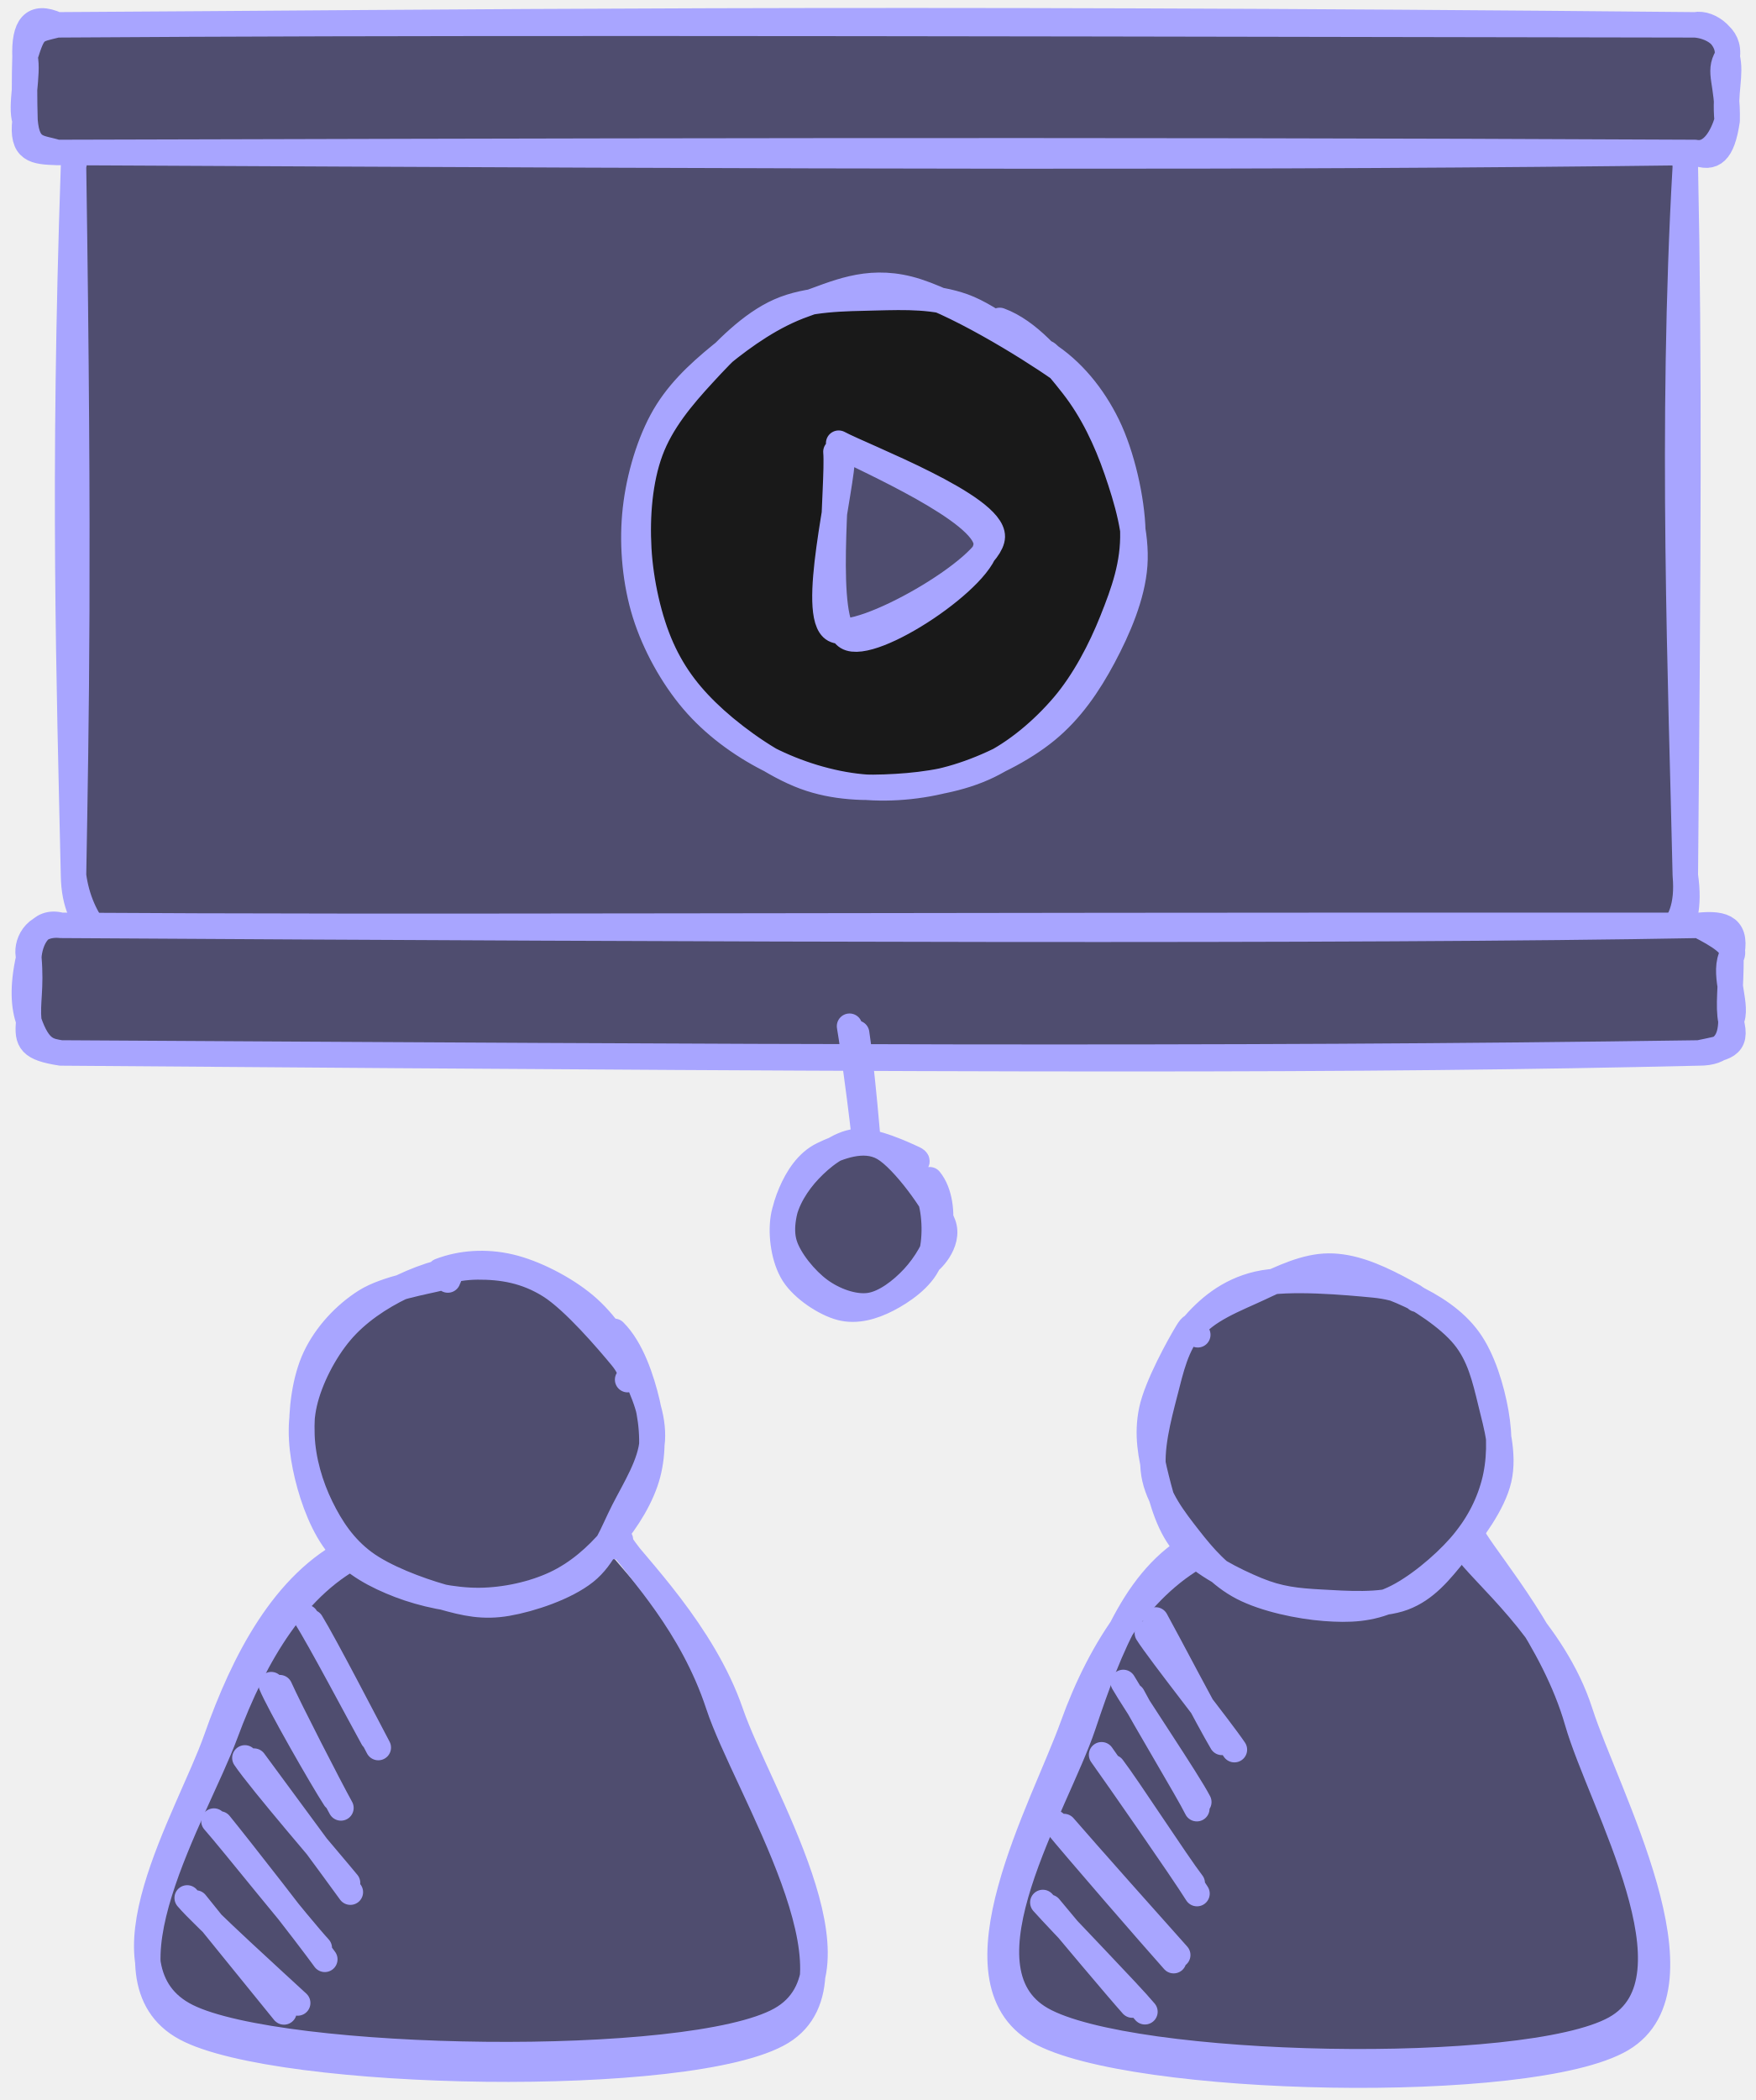
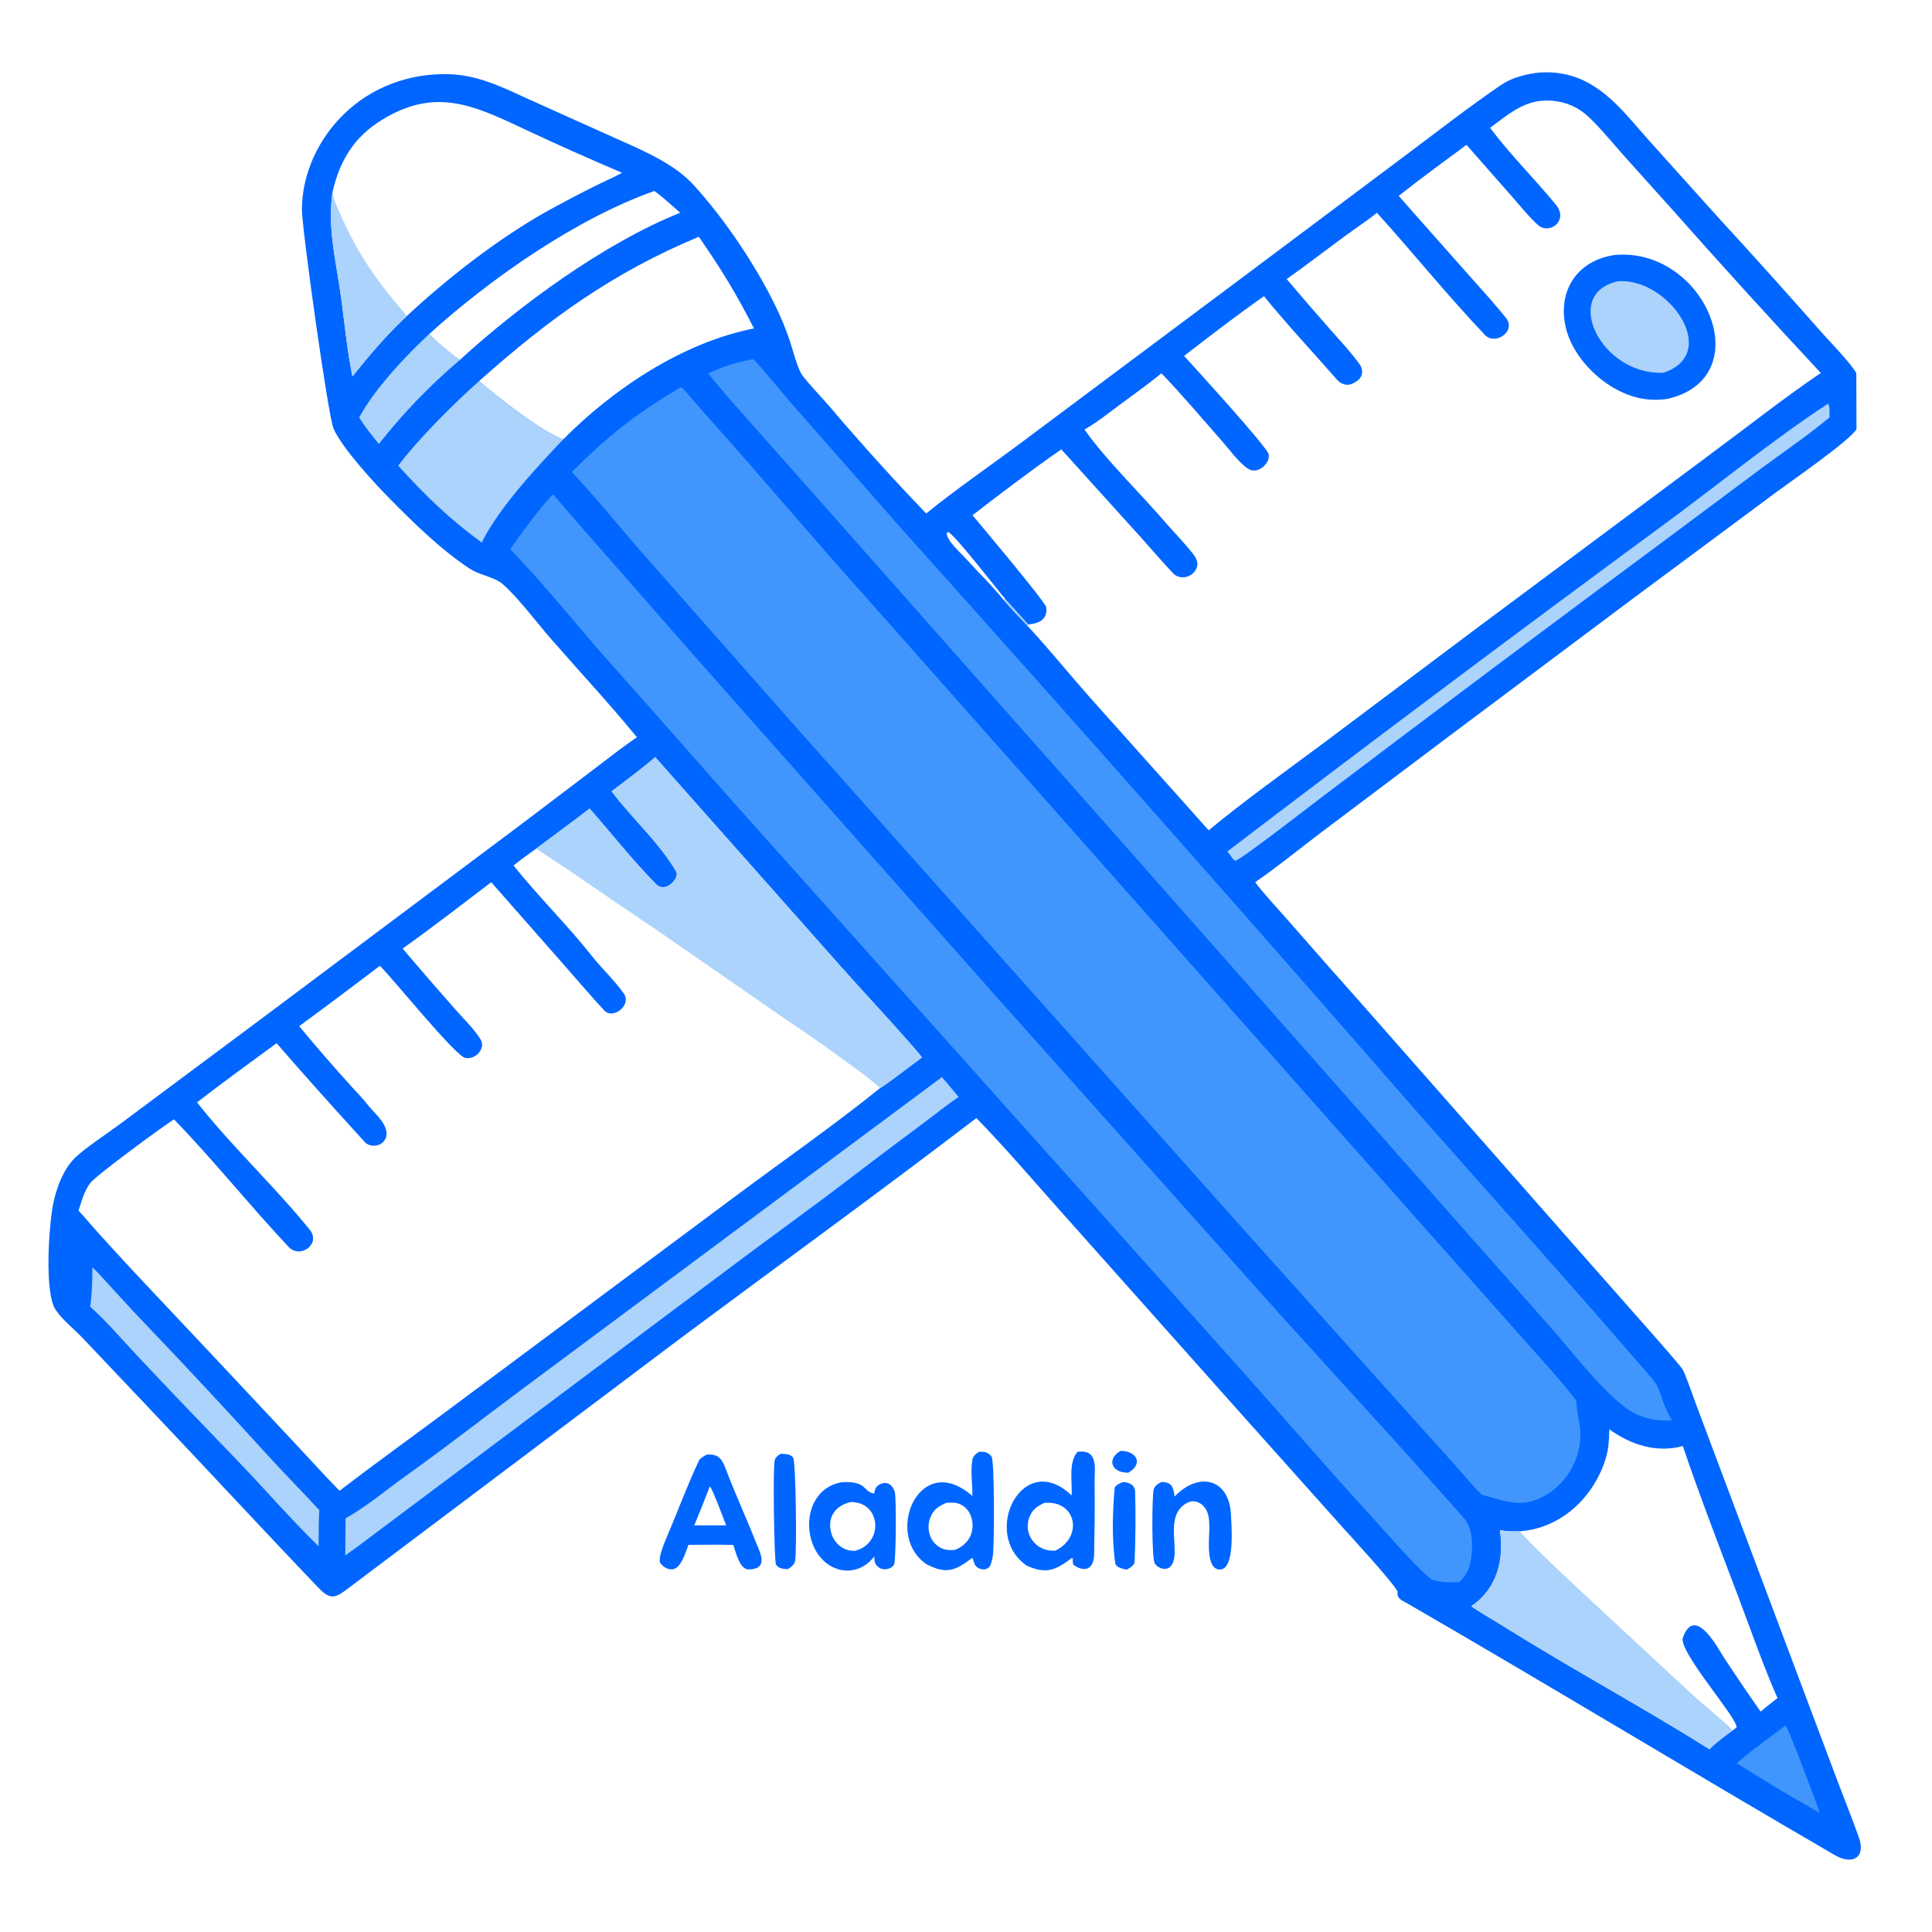
- <svg xmlns="http://www.w3.org/2000/svg" viewBox="0 0 138 165" fill="none">
-   <g clip-path="url(#a)">
-     <path d="m11.55 6.521 114.882-.02 4.293.973 1.369 1.457.168 4.434.44 55.498-.595 3.556-1.573 2.251-4.433.734-114.808.115-3.06-1.048-2.497-2.759.721-3.003-.73-55.875 1.064-1.95.021-2.498 2.04-.472 3.437-1.008" fill="#4F4D6F" />
-     <path d="M12.061 6.822c42.517-.332 85.113-.654 114.106 0m-114.106 0c44.606.049 88.915.018 114.106 0m-114.106 0C7.883 6.67 6.534 9.165 5.778 13.07m6.283-6.248c-3.454.646-5.415 1.355-6.283 6.248m120.389-6.248c3.423-.486 5.903 2.349 6.284 6.248m-6.284-6.248c3.67.603 7.067 1.423 6.284 6.248m0 0c-1.174 20.402-.324 40.87 0 55.71m0-55.71c.322 15.398.224 30.96 0 55.71m0 0c.428 4.795-2.496 5.927-6.284 6.247m6.284-6.248c.717 4.866-1.638 7.074-6.284 6.248m0 0c-27.612.672-55.472.188-114.106 0m114.106 0c-29.165-.576-58.4-.527-114.106 0m0 0c-3.426.569-5.816-2.704-6.283-6.248m6.283 6.248c-3.324-.404-6.219-1.706-6.283-6.248m0 0c-.34-15.249-.85-31.052 0-55.709m0 55.71c.214-12.22.465-24.702 0-55.71" stroke="#A8A5FF" stroke-width="2" stroke-linecap="round" />
-     <path d="m4.818 1.617 128.861-.121 1.518.425.913 2.093-.515 4.907.073 2.435-2.376 1.068-128.85-.933-2.084.523-.8-2.734.815-5.539.063-1.968 2.082-.043" fill="#4F4D6F" />
-     <path d="M4.486 1.952c31.255-.175 62.584-.636 128.731 0m-128.731 0c27.438-.185 54.944-.14 128.731 0m-128.731 0c-1.734.444-1.813.248-2.521 2.508m2.52-2.508c-1.935-.878-2.595.153-2.52 2.508m131.252-2.508c1.133.079 2.786.819 2.521 2.508m-2.521-2.508c1.196-.246 2.794 1.133 2.521 2.508m0 0c-.76 1.243.069 2 0 5.012m0-5.012c.35 1.41-.218 2.7 0 5.012m0 0c-.349 1.161-1.143 2.768-2.521 2.507m2.521-2.507c-.371 2.5-1.103 3.106-2.521 2.507m0 0c-33.063.421-66.11.32-128.731 0m128.731 0c-47.335-.244-94.721-.092-128.731 0m0 0c-1.357-.434-2.321-.16-2.521-2.507m2.52 2.507c-1.76-.06-2.793-.127-2.52-2.507m0 0c-.393-1.154.294-3.628 0-5.012m0 5.012a83.685 83.685 0 0 1 0-5.012" stroke="#A8A5FF" stroke-width="2" stroke-linecap="round" />
-     <path d="m4.819 72.339 128.965.9.658-.17 1.569 1.123.002 5.428.135 3.008-2.517.875L4.47 82.171 2.5 81.71l.118-1.738.328-5.635.463-1.708 1.514-.498" fill="#4F4D6F" />
-     <path d="M4.785 72.706c50.976.318 102.405.498 128.731 0m-128.73 0c28.322.185 56.85-.028 128.73 0m-128.73 0c-1.727-.49-2.447 1.28-2.522 2.507m2.521-2.507c-2.148-.22-2.794 1.595-2.521 2.507m131.252-2.507c1.999-.196 3.079.185 2.522 2.507m-2.522-2.507c1.446.742 3.113 1.683 2.522 2.507m0 0c-.597 1.523.604 3.92 0 5.012m0-5.012c.015 2.296-.246 3.815 0 5.012m0 0c.597 2.072-.564 2.085-2.522 2.507m2.522-2.507c-.032 1.527-.591 2.517-2.522 2.507m0 0c-26.528.62-52.8.594-128.73 0m128.73 0c-37.61.554-74.95.318-128.73 0m0 0c-2.387-.37-2.699-.879-2.522-2.507m2.521 2.507c-.95-.166-1.736-.213-2.521-2.507m0 0c-.403-1.103-.526-2.683 0-5.012m0 5.012c-.14-1.533.212-2.513 0-5.012" stroke="#A8A5FF" stroke-width="2" stroke-linecap="round" />
-     <path d="M62.287 24.268c2.167-1.127 5.572-1.601 8.166-1.568 2.592.033 5.172.717 7.391 1.77 2.217 1.052 4.31 2.727 5.917 4.547 1.606 1.82 2.867 4.002 3.723 6.373.856 2.37 1.479 5.357 1.412 7.853-.067 2.495-.733 4.852-1.81 7.118-1.079 2.27-2.785 4.698-4.659 6.493-1.873 1.794-4.243 3.463-6.582 4.276-2.338.812-5.01.745-7.451.595-2.443-.15-4.96-.535-7.2-1.495-2.238-.961-4.482-2.49-6.234-4.27-1.75-1.781-3.444-3.984-4.273-6.417-.828-2.432-.777-5.63-.695-8.179.08-2.55.189-4.88 1.184-7.117.996-2.237 2.382-4.479 4.792-6.308 2.411-1.832 7.52-3.954 9.67-4.677 2.149-.722 3.152-.011 3.227.34m16.33 6.453c1.521 1.607 1.941 4.323 2.468 6.752.526 2.429.797 5.256.695 7.828-.104 2.57-.151 5.402-1.308 7.595-1.157 2.193-3.495 3.991-5.632 5.559-2.138 1.57-4.771 3.278-7.195 3.858-2.42.58-4.88-.047-7.334-.38-2.454-.335-5.2-.465-7.395-1.62-2.195-1.151-4.273-3.373-5.775-5.3-1.502-1.93-2.513-3.87-3.236-6.268-.722-2.398-1.406-5.522-1.1-8.119.309-2.596 1.642-5.375 2.94-7.458 1.296-2.084 2.92-3.534 4.846-5.044 1.925-1.507 4.265-3.36 6.708-4.006 2.443-.646 5.435-.117 7.947.123 2.511.242 4.919.105 7.122 1.326 2.201 1.22 5.12 4.977 6.09 5.992.97 1.015.064-.006-.274.101" fill="#191919" />
-     <path d="M78.568 25.176c2.26.828 4.224 3.18 5.756 5.139 1.53 1.96 2.62 4.272 3.43 6.617.81 2.347 1.599 5.01 1.426 7.459-.175 2.446-1.314 5.059-2.469 7.226-1.156 2.167-2.55 4.21-4.463 5.777-1.912 1.57-4.597 2.9-7.018 3.638-2.421.738-5.038 1.025-7.51.793-2.47-.233-5.108-1.057-7.32-2.185-2.21-1.129-4.327-2.687-5.945-4.589-1.618-1.901-3-4.397-3.762-6.828-.76-2.428-1.021-5.22-.801-7.75.22-2.526.991-5.316 2.118-7.415 1.128-2.099 2.779-3.655 4.644-5.178 1.866-1.52 4.092-3.089 6.551-3.954 2.46-.863 4.862-2.071 8.208-1.226 3.344.844 9.349 4.528 11.862 6.297 2.514 1.769 3.49 4.106 3.217 4.315m-4.307-5.555c2.052 1.295 3.715 3.32 4.856 5.655 1.141 2.337 1.929 5.806 1.992 8.362.06 2.558-.713 4.706-1.623 6.984-.907 2.277-2.21 4.78-3.832 6.684-1.624 1.904-3.714 3.676-5.903 4.737-2.19 1.06-4.827 1.482-7.234 1.622-2.41.143-4.846.106-7.214-.771-2.369-.877-5.127-2.806-6.999-4.489-1.87-1.685-3.216-3.38-4.22-5.615-1.005-2.236-1.659-5.217-1.806-7.8-.147-2.582.075-5.397.923-7.69.848-2.292 2.476-4.233 4.165-6.064 1.686-1.834 3.707-3.938 5.957-4.932 2.25-.996 5.131-.98 7.543-1.043 2.413-.06 4.677-.13 6.933.674 2.254.802 5.535 3.542 6.598 4.149 1.062.607-.096-.687-.222-.508" stroke="#A8A5FF" stroke-width="2" stroke-linecap="round" />
-     <path fill-rule="evenodd" clip-rule="evenodd" d="m65.283 35.18-.713 12.115 1.159 2.609 1.347-.256 4.141-.922 3.586-3.328 3.389-2.02.58-1.628-.645-1.144-2.543-1.359-9.158-4.485" fill="#4F4D6F" />
-     <path d="M66.207 35.762c.008 2.398-2.608 12.644-.644 13.712 1.964 1.068 12.365-4.861 12.424-7.302.057-2.443-10.076-6.281-12.076-7.351m-.215.675c.215 2.496-1.08 13.363.888 14.564 1.97 1.2 11.016-4.858 10.924-7.363-.093-2.503-9.45-6.57-11.478-7.663M67.325 81.178c.31 1.886 1.008 9.376 1.106 11.23m-1.665-11.777c.316 1.765 1.288 9.275 1.404 11.079" stroke="#A8A5FF" stroke-width="2" stroke-linecap="round" />
-     <path d="M70.594 90.499c1.15.47 2.358 1.806 2.902 3.014.546 1.207.71 2.935.368 4.235-.34 1.299-1.238 2.847-2.412 3.56-1.176.714-3.26.892-4.638.722-1.376-.17-2.716-.9-3.627-1.745-.91-.844-1.773-2.07-1.844-3.32-.072-1.25.542-3 1.416-4.176.874-1.177 2.186-2.767 3.827-2.884 1.642-.117 4.896 1.515 6.02 2.183 1.126.67.896 1.7.73 1.828m-10.864-1.54c.747-.876 3.203-1.627 4.627-1.924 1.425-.299 2.816-.488 3.923.136 1.106.625 2.266 2.297 2.712 3.613.444 1.318.54 2.993-.043 4.286-.585 1.294-2.288 2.792-3.466 3.475-1.178.683-2.329.996-3.601.627-1.27-.369-3.119-1.785-4.03-2.837-.91-1.05-1.555-2.216-1.435-3.472.118-1.257 1.742-3.448 2.146-4.069.405-.623.17.19.283.336" fill="#4F4D6F" />
-     <path d="M73.075 92.693c.802.973.982 2.646.766 3.927-.214 1.283-1.135 2.772-2.058 3.764-.92.994-2.252 2.033-3.475 2.197-1.226.166-2.757-.398-3.869-1.211-1.109-.81-2.417-2.374-2.796-3.653-.379-1.277.02-2.845.523-4.012.502-1.168 1.278-2.404 2.491-2.988 1.214-.583 3.207-1.427 4.784-.517 1.578.91 4.12 4.471 4.685 5.977.566 1.505-1.113 3.096-1.29 3.055m-2.152-8.003c.96.539 2.073 1.77 2.458 3.09.385 1.323.416 3.54-.147 4.835-.562 1.295-2.072 2.335-3.228 2.933-1.155.599-2.469.986-3.704.656-1.233-.328-2.947-1.455-3.7-2.628-.75-1.175-1.014-3.052-.806-4.415.208-1.363 1.101-2.759 2.056-3.762.954-1.002 2.301-2.1 3.672-2.25 1.368-.15 3.864 1.031 4.544 1.346.679.314-.313.459-.47.542" stroke="#A8A5FF" stroke-width="2" stroke-linecap="round" />
-     <path fill-rule="evenodd" clip-rule="evenodd" d="m47.761 121.861 6.533 7.621 6.22 14.003 3.553 7.713-.222 2.909-.436 3.257-1.374 1.493-2.588 1.648-5.125.744-9.241.453-6.508-.177-7.348-.137-10.88-.771-4.045-1.127-2.928-1.597-1.502-1.578-.163-2.027.222-2.423 1.192-3.567 5.873-17.17 3.281-3.667 1.866-3.366 4.606-2.941 3.89-1.134 15.91 1.294" fill="#4F4D6F" />
-     <path d="M48.838 121.363c1.382 2.072 5.527 6.229 7.624 12.613 2.098 6.385 11.937 21.464 4.959 25.696-6.98 4.229-39.55 3.596-46.833-.311-7.285-3.909.819-16.903 3.128-23.135 2.311-6.233 5.604-11.809 10.727-14.261 5.124-2.451 16.736-.432 20.016-.448m-.087-.634c1.57 2.13 6.904 7.388 9.064 13.689 2.16 6.299 11.018 20.136 3.898 24.112-7.122 3.977-39.235 3.42-46.624-.254-7.391-3.675.133-15.681 2.286-21.796 2.152-6.115 5.33-12.283 10.625-14.892 5.294-2.609 17.549-.799 21.14-.76" stroke="#A8A5FF" stroke-width="2" stroke-linecap="round" />
-     <path d="M35.978 99.486c1.785-.297 4.17.519 5.964 1.189 1.797.67 3.38 1.564 4.813 2.833 1.431 1.269 3.108 3.015 3.786 4.786.677 1.771.597 3.825.277 5.84-.319 2.015-1.177 4.633-2.192 6.246-1.015 1.615-2.205 2.437-3.901 3.44-1.695 1.004-4.346 2.33-6.272 2.579-1.929.25-3.527-.376-5.29-1.083-1.766-.705-3.93-1.722-5.296-3.154-1.369-1.431-2.304-3.616-2.906-5.429-.601-1.816-.896-3.62-.707-5.458.186-1.837.834-3.983 1.834-5.57 1-1.588 2.056-2.952 4.165-3.958 2.108-1.008 6.686-1.822 8.49-2.08 1.803-.255 2.317.29 2.33.539m-7.066-.052c1.809-.569 4.228-.461 6.038-.139 1.81.324 3.213 1.041 4.825 2.076 1.61 1.032 3.87 2.335 4.836 4.125.966 1.791.874 4.548.956 6.621.081 2.072.193 4.046-.467 5.813-.66 1.767-1.973 3.6-3.487 4.787-1.516 1.188-3.558 1.859-5.602 2.336-2.045.476-4.747.935-6.667.525-1.919-.41-3.32-1.834-4.852-2.984-1.53-1.15-3.325-2.243-4.328-3.918-1.003-1.676-1.697-4.134-1.693-6.135.004-1.999.953-4.206 1.717-5.871.764-1.668 1.394-3.017 2.865-4.126 1.468-1.111 5.042-2.126 5.951-2.534.91-.408-.465-.108-.496.09" fill="#4F4D6F" />
-     <path d="M48.279 104.604c1.347 1.339 2.152 3.756 2.59 5.625.44 1.87.51 3.817.047 5.592-.464 1.773-1.616 3.618-2.828 5.055-1.211 1.435-2.71 2.743-4.446 3.557-1.735.813-3.929 1.301-5.969 1.32-2.04.018-4.438-.5-6.276-1.206-1.84-.709-3.548-1.617-4.755-3.046-1.206-1.428-2.033-3.648-2.485-5.522-.453-1.876-.661-3.849-.227-5.735.436-1.886 1.549-4.051 2.837-5.578 1.286-1.527 3.089-2.734 4.884-3.587 1.795-.853 3.95-1.525 5.879-1.534 1.926-.012 3.801.29 5.684 1.472 1.884 1.179 4.6 4.377 5.618 5.607 1.018 1.23.692 1.777.493 1.777m-14.752-8.538c1.675-.644 3.618-.77 5.517-.324 1.9.447 4.271 1.655 5.875 3.003 1.607 1.347 2.877 3.309 3.759 5.078.884 1.771 1.66 3.694 1.541 5.537-.117 1.846-1.37 3.802-2.25 5.528-.88 1.728-1.498 3.62-3.024 4.834-1.524 1.215-4.245 2.129-6.123 2.453-1.877.324-3.263.023-5.138-.514-1.874-.535-4.523-1.525-6.11-2.7-1.584-1.175-2.587-2.687-3.402-4.35-.815-1.664-1.416-3.667-1.488-5.629-.073-1.963.22-4.388 1.05-6.143.83-1.755 2.297-3.348 3.937-4.387 1.638-1.039 4.819-1.564 5.899-1.843 1.08-.28.573-.034.581.166M24.451 127.469c1.049 1.703 4.415 8.204 5.28 9.839m-5.688-10.23c1.023 1.578 4.389 7.941 5.257 9.499M21.986 132.6c.723 1.622 3.93 7.868 4.809 9.452m-5.479-9.687c.597 1.459 4.03 7.451 5 8.937M19.963 138.373c1.247 1.71 6.376 8.632 7.572 10.296m-8.289-10.548c1.212 1.804 6.812 8.287 8.069 9.825M17.27 143.308c1.455 1.783 6.938 8.81 8.257 10.64m-8.715-10.864c1.39 1.57 6.69 8.237 8.281 9.971M15.383 149.52c1.09 1.374 5.804 7.16 6.935 8.561m-7.607-8.958c1.233 1.472 7.263 6.934 8.685 8.254" stroke="#A8A5FF" stroke-width="2" stroke-linecap="round" />
-     <path fill-rule="evenodd" clip-rule="evenodd" d="m114.531 122.411 6.777 7.285 6.835 14.203 2.435 8.169-.803 2.905-.122 3.196-.157 1.34-3.941.929-3.444 1.668-10.258.107-6.873 1.099-7.198-1.032-10.694-1.822-4.648-.756-2.347-1.796-1.245-.088-.516-3.27.202-3.462.538-1.898 7.978-16.977 1.776-4.885 2.605-3.251 3.668-2.308 4.876-1.238 15.78 1.884" fill="#4F4D6F" />
-     <path d="M115.032 121.536c1.447 2.146 7.089 6.551 9.159 13 2.067 6.449 10.35 21.515 3.255 25.695-7.094 4.181-38.63 3.484-45.823-.615-7.19-4.1.397-17.65 2.67-23.977 2.275-6.328 5.876-11.674 10.97-13.989 5.093-2.316 16.284.076 19.593.091m1.066-.755c1.39 2.243 6.205 7.884 8.039 14.282 1.834 6.401 9.981 20.219 2.965 24.116-7.016 3.897-38.1 3.243-45.065-.726-6.965-3.97 1.18-16.833 3.275-23.095 2.097-6.261 4.338-12.072 9.304-14.472 4.966-2.399 17.134-.017 20.488.074" stroke="#A8A5FF" stroke-width="2" stroke-linecap="round" />
-     <path d="M103.833 99.731c1.804-.287 3.788.84 5.58 1.625 1.793.785 3.894 1.683 5.175 3.089 1.28 1.404 1.951 3.469 2.509 5.342.556 1.872 1.139 4.098.829 5.895-.311 1.794-1.432 3.411-2.687 4.879-1.256 1.468-3.11 2.966-4.846 3.924-1.738.959-3.638 1.725-5.576 1.826-1.937.104-4.305-.463-6.048-1.209-1.744-.745-3.134-1.868-4.413-3.264-1.278-1.394-2.625-3.257-3.257-5.108-.635-1.851-.957-4.176-.542-5.996.414-1.818 1.777-3.409 3.028-4.915 1.25-1.505 2.342-3.176 4.48-4.114 2.137-.935 6.483-1.446 8.34-1.505 1.858-.057 2.83.924 2.806 1.16m-8.763-.732c1.59-.906 3.564-1.3 5.425-1.014 1.86.29 4.143 1.529 5.738 2.746 1.594 1.216 2.855 2.973 3.829 4.549.974 1.576 1.783 3.02 2.012 4.905.23 1.882-.015 4.5-.632 6.398-.616 1.896-1.667 3.774-3.067 4.983-1.4 1.206-3.495 1.851-5.339 2.265-1.844.414-3.751.49-5.724.218-1.975-.273-4.37-.802-6.12-1.847-1.754-1.044-3.52-2.852-4.4-4.424-.879-1.574-.724-3.212-.877-5.01-.153-1.798-.75-4.005-.037-5.782.713-1.774 2.765-3.59 4.31-4.875 1.547-1.285 4.192-2.341 4.968-2.835.776-.494-.397-.318-.314-.125" fill="#4F4D6F" />
-     <path d="M104.764 100.225c1.975-.099 4.304.729 6.079 1.562 1.777.834 3.456 1.904 4.576 3.441 1.121 1.536 1.818 3.879 2.15 5.775.33 1.896.312 3.847-.163 5.6-.473 1.753-1.361 3.415-2.686 4.92-1.326 1.508-3.492 3.312-5.263 4.118-1.771.809-3.397.877-5.365.727-1.967-.151-4.667-.711-6.444-1.631-1.775-.921-3.052-2.409-4.212-3.895-1.16-1.486-2.435-3.122-2.75-5.022-.313-1.902.37-4.455.867-6.379.495-1.925.887-3.737 2.107-5.162 1.22-1.427 2.821-2.847 5.211-3.399 2.388-.555 7.042-.12 9.119.08 2.078.201 3.362.937 3.344 1.122m-17.759 2.486c1.125-1.615 3.603-2.507 5.41-3.357 1.807-.847 3.629-1.72 5.426-1.733 1.796-.014 3.585.728 5.358 1.649 1.775.92 4.055 2.367 5.284 3.874 1.23 1.506 1.636 3.294 2.094 5.165.457 1.868 1.105 4.096.653 6.054-.451 1.957-2.11 4.14-3.361 5.694-1.251 1.552-2.378 2.962-4.143 3.624-1.766.664-4.527.457-6.449.351-1.92-.103-3.311-.242-5.086-.976-1.775-.734-4.253-1.978-5.565-3.433-1.311-1.452-1.857-3.51-2.305-5.291-.448-1.782-.787-3.475-.38-5.4.406-1.926 2.21-5.167 2.815-6.153.605-.986.52 0 .809.24M90.826 127.281c.836 1.499 4.237 7.999 5.207 9.622m-5.861-8.591c.98 1.544 5.81 7.624 6.841 9.161M88.277 132.191c.853 1.504 5.086 7.742 5.938 9.398m-5.201-8.334c.799 1.556 4.402 7.539 5.046 8.855M86.574 137.874c1.208 1.691 6.34 9.052 7.5 10.909m-6.634-9.911c1.147 1.494 5.059 7.529 6.26 9.087M83.617 143.513c1.569 1.825 7.399 8.376 8.942 10.096m-9.657-10.375c1.565 1.919 7.686 8.975 9.337 10.818M82.48 149.857c1.148 1.388 5.35 6.396 6.507 7.685m-7.03-8.062c1.322 1.492 6.845 7.162 8.025 8.587" stroke="#A8A5FF" stroke-width="2" stroke-linecap="round" />
-   </g>
-   <defs>
-     <clipPath id="a">
-       <path fill="#fff" d="M0 0h138v165H0z" />
-     </clipPath>
-   </defs>
+ <svg xmlns="http://www.w3.org/2000/svg" width="1024" height="1024" viewBox="0 0 1024 1024">
+   <path fill="white" d="M0 0L1024 0L1024 1024L0 1024L0 0Z" />
+   <path fill="#06F" d="M814.026 38.669C820.452 37.887 826.971 38.435 833.177 40.28C850.984 45.68 862.222 61.347 874.264 74.745L910.586 115.143C928.932 135.109 947.067 155.268 964.987 175.617C969.461 180.652 981.193 192.73 983.875 197.793L983.989 227.471C983.919 227.571 983.847 227.67 983.778 227.771C979.334 234.341 949.576 254.828 941.165 261.085L864.223 318.191L767.6 390.522L700.515 441C689.152 449.594 676.93 459.589 665.276 467.576C668.762 472.492 678.835 483.384 683.172 488.352C696.645 503.797 710.202 519.168 723.842 534.464L839.976 666.413L876.575 707.887C880.964 712.912 887.64 720.456 891.593 725.42C892.851 727 898.02 741.779 899.136 744.828L910.426 774.929L953.595 889.887L974.187 944.686C977.874 954.386 981.726 964.014 985.219 973.787C989.138 984.644 981.76 988.636 972.54 983.282C896.752 939.275 821.858 893.739 745.976 849.879C742.556 847.901 740.354 847.362 740.738 843.515C737.947 838.223 716.382 814.847 711.661 809.59L659.351 751.055L563.766 643.783C548.926 627.21 532.877 608.295 517.489 592.602C466.616 631.504 413.827 669.786 362.351 708.062L183.063 842.964C176.557 847.811 174.076 847.089 168.327 841.075C137.111 808.42 106.455 775.22 75.341 742.469L43.346 708.714C38.824 703.982 33.182 699.695 29.506 694.263C23.408 685.254 25.916 649.859 28.106 638.472C29.703 630.173 33.432 619.982 39.51 613.91C44.882 608.544 58.439 599.705 65.185 594.597L141.468 537.769L276.646 436.601L316.632 406.282C323.32 401.221 330.685 395.405 337.572 390.754C322.926 372.853 307.049 355.837 291.843 338.405C284.489 329.975 274.471 316.528 266.448 309.599C261.958 305.721 254.285 304.9 249.059 301.464C233.74 291.39 219.561 277.478 206.708 264.468C198.353 256.012 181.166 237.342 176.775 227.141C173.898 220.459 159.89 120.486 160.007 110.698C160.232 91.853 168.752 73.669 182.186 60.578C196.983 46.159 216.658 38.92 237.188 39.309C252.746 39.604 265.334 45.762 279.178 52.128L299.315 61.184L326.186 73.252C340.233 79.557 357.069 86.495 367.571 97.981C384.013 115.964 400.825 140.971 411.369 162.891C414.108 168.549 416.493 174.371 418.512 180.324C420.167 185.142 422.757 195.785 425.352 199.093C429.581 204.484 435.567 210.681 440.212 216.068C456.537 235.275 473.442 253.982 490.904 272.161C505.993 259.818 525.504 246.403 541.304 234.591L653.879 150.512L744.627 82.575C761.231 70.135 778.009 57.093 795.085 45.378C800.959 41.348 807.05 39.7 814.026 38.669Z" />
+   <path fill="white" d="M789.782 67.754C801.113 59.337 809.907 51.33 825.234 53.703C830.872 54.573 836.162 56.979 840.523 60.656C846.156 65.428 855.535 76.679 860.85 82.689L887.801 112.705C912.346 140.481 939.837 170.643 965.071 197.687C945.544 210.877 924.169 227.763 905.118 241.815L781.837 333.596L700.334 394.72C681.931 408.384 658.245 425.429 640.624 440.071L577.618 369.598C566.99 357.581 555.195 343.063 544.445 331.565L545.051 330.983C548.111 330.63 551.455 330.051 553.417 327.393C554.538 325.876 554.839 323.616 554.466 321.797C553.843 318.759 520.56 279.165 515.438 273.083C530.404 261.544 546.94 248.96 562.515 238.178L604.536 284.65C610.281 291.038 615.89 297.646 621.783 303.854C624.762 306.992 629.854 306.486 632.676 303.484C635.802 300.157 634.818 296.664 632.243 293.433C627.949 288.046 623.255 283.171 618.686 278.029C605.448 262.501 586.331 244.042 574.817 227.69C579.087 225.139 582.946 222.504 586.898 219.488C596.406 212.232 606.303 205.399 615.595 197.87C626.444 209.135 636.595 221.23 646.957 232.952C651.084 237.62 655.168 243.346 659.914 247.303C661.311 248.468 663.093 249.495 664.984 249.383C667.467 249.234 669.565 247.691 671.044 245.759C672.191 244.262 672.744 242.597 672.403 240.708C671.749 237.083 633.288 194.85 627.587 188.652C641.014 178.241 656.017 166.747 669.93 156.991C682.014 171.849 695.669 186.448 708.342 200.903C711.753 204.795 715.611 204.784 719.532 201.714C722.498 199.463 722.685 195.887 720.531 192.921C715.87 186.503 710.296 180.573 705.036 174.602C697.252 165.788 689.559 156.894 681.957 147.922C692.232 140.653 702.467 132.762 712.642 125.275C717.706 121.549 725.175 116.584 729.799 112.783C749.036 134.105 767.238 156.638 786.998 177.509C792.393 183.208 803.531 175.789 798.429 168.798C792.17 160.932 785.203 153.382 778.527 145.846L741.339 103.855C752.99 94.567 765.279 85.678 777.264 76.78L801.274 104.047C805.106 108.426 811.166 115.886 815.434 119.464C821.325 124.402 831.558 116.935 824.673 108.532C813.441 94.821 800.368 81.923 789.782 67.754Z" />
+   <path fill="#06F" d="M855.786 135.153C903.728 130.776 932.92 199.938 883.974 211.379C871.827 213.266 861.318 209.932 851.219 203.01C840.761 195.581 831.477 183.951 829.371 171.03C826.303 152.203 837.31 137.808 855.786 135.153Z" />
+   <path fill="#ACD3FC" d="M857.452 149.111C883.848 146.768 912.718 187.227 881.654 197.561C848.668 199.016 827.378 155.736 857.452 149.111Z" />
+   <path fill="white" d="M347.271 401.325L444.845 511.372C457.493 525.642 470.593 539.509 483.151 553.861C485.035 556.015 486.938 558.171 488.68 560.443C483.229 564.427 471.573 573.578 466.479 576.696C442.109 596.373 414.129 615.852 388.845 634.72L238.476 746.67C219.026 761.172 199.242 775.358 179.97 790.139C172.224 782.29 164.003 773.147 156.399 765.035L111.591 717.23C88.736 692.788 63.323 666.626 41.621 641.589C43.265 636.683 44.714 630.948 47.995 626.849C51.365 622.638 85.798 597.382 92.203 593.278C112.863 614.498 132.092 638.671 152.449 660.318C158.578 667.885 170.395 659.449 164.203 651.809C145.51 628.746 122.746 607.528 104.432 584.269C118.049 573.7 132.681 563.179 146.609 552.92C161.615 570.326 177.811 588.219 193.315 605.292C196.012 608.262 201.708 607.779 203.85 604.351C208.151 597.47 198.084 589.889 194.423 584.972C191.893 581.794 188.89 578.773 186.311 575.885C176.819 565.436 167.574 554.765 158.582 543.883C172.656 533.58 187.481 522.418 201.364 511.893C208.791 519.295 241.353 559.734 246.651 560.744C248.67 561.129 251.04 560.379 252.639 559.135C254.051 558.036 255.433 555.991 255.517 554.155C255.587 552.601 255.143 551.556 254.315 550.28C250.783 544.838 245.555 539.83 241.255 534.917C231.863 524.292 222.576 513.574 213.395 502.766C228.719 491.851 245.313 479.052 260.365 467.597L300.723 513.468C307.184 520.832 313.578 528.372 320.245 535.543C324.994 540.651 334.812 532.645 330.72 526.733C325.827 519.664 319.096 513.528 313.807 506.816C300.811 490.328 285.168 475.03 272.207 458.744C275.457 455.97 280.66 452.382 284.214 449.766C293.591 442.738 303.252 435.702 312.516 428.563C323.506 441.051 335.877 456.725 347.797 468.688C352.714 473.624 360.387 465.435 358.426 462.024C349.633 446.725 334.849 433.68 324.168 419.415C331.653 413.765 340.249 407.396 347.271 401.325Z" />
+   <path fill="#ACD3FC" d="M347.271 401.325L444.845 511.372C457.493 525.642 470.593 539.509 483.151 553.861C485.035 556.015 486.938 558.171 488.68 560.443C483.229 564.427 471.573 573.578 466.479 576.696C459.749 570.534 453.147 566.208 445.945 560.858C433.843 551.869 421.48 543.773 409.128 535.217L351.186 495.074C334.386 483.758 317.644 472.356 300.962 460.868C295.422 457.108 289.681 453.587 284.214 449.766C293.591 442.738 303.252 435.702 312.516 428.563C323.506 441.051 335.877 456.725 347.797 468.688C352.714 473.624 360.387 465.435 358.426 462.024C349.633 446.725 334.849 433.68 324.168 419.415C331.653 413.765 340.249 407.396 347.271 401.325Z" />
+   <path fill="#4196FD" d="M360.609 205.375C361.008 205.475 361.406 205.576 361.804 205.676C366.765 211.244 371.52 216.989 376.507 222.539C403.811 252.924 430.066 284.404 457.389 314.755L703.783 592.916L797.566 698.64C808.418 711.077 825.761 729.652 835.392 742.206C835.706 751.659 839.441 757.585 836.59 769.065C834.219 778.851 828.001 787.266 819.342 792.406C806.677 799.83 798.482 795.72 785.417 792.251C781.95 789.147 776.204 782.159 772.845 778.383C765.199 769.774 757.495 761.216 749.734 752.711L658.333 650.767L420.217 383.542L340.419 293.065C328.64 279.638 315.076 262.777 303.08 250.166C322.953 230.489 336.407 219.734 360.609 205.375Z" />
+   <path fill="#4196FD" d="M293.112 261.99C293.282 262.154 293.452 262.317 293.622 262.48C300.398 270.595 307.511 278.63 314.484 286.551L368.372 348.062L529.01 529.326L678.768 697.055L738.09 762.344C745.515 770.501 752.877 778.715 760.177 786.985C765.581 792.997 771.049 798.96 776.275 805.159C780.812 810.542 780.636 819.63 779.699 826.284C778.988 831.324 777.122 835.008 773.551 838.571C768.201 838.746 764.464 838.792 759.333 837.376C753.219 833.751 736.28 814.042 730.302 807.532C706.218 781.305 682.916 754.187 659.188 727.597L394.71 431.916C371.148 405.481 347.784 378.638 324.162 352.244C306.716 332.75 288.487 309.551 270.371 291.113C277.208 281.495 285.039 270.467 293.112 261.99Z" />
+   <path fill="#4196FD" d="M397.848 190.604C398.294 190.534 399.331 190.351 399.583 190.616C404.219 195.506 413.797 207.244 417.733 211.812L477.913 280.338C569.714 382.695 660.782 485.708 751.108 589.37C792.725 636.562 834.92 683.288 875.917 731.032C879.612 735.334 880.187 739.836 882.207 744.886C883.244 747.48 884.791 750.337 886.089 752.83C878.461 753.174 874.176 752.442 867.211 749.561C853.396 742.81 834.606 718.068 823.799 705.7L781.335 657.771L604.338 457.335L453.361 286.732L401.174 227.827C392.975 218.486 382.805 207.461 375.329 197.846C384.376 194.089 388.308 192.477 397.848 190.604Z" />
+   <path fill="white" d="M852.961 757.567C864.41 765.805 877.948 770.218 891.926 766.437C900.829 792.671 911.167 819.521 921.01 845.477C927.524 862.653 934.744 883.489 942.129 900.015C939.195 902.325 935.965 904.77 933.163 907.193C926.562 897.763 920.098 888.238 913.773 878.622C911.169 874.722 898.424 849.905 891.969 867.946C889.388 875.16 920.325 909.79 920.455 915.47C919.779 916.021 919.088 916.623 918.373 917.111C914.911 919.55 908.825 924.118 906.064 927.129C871.038 905.117 834.218 885.259 799.092 863.344C792.65 859.324 786.075 855.583 779.748 851.36C793.486 842.163 797.333 826.684 794.968 811.023C799.09 811.741 801.337 811.753 805.461 811.613C825.938 810.197 842.55 795.669 849.767 776.831C852.466 769.789 852.799 765.03 852.961 757.567Z" />
+   <path fill="#ACD3FC" d="M794.968 811.023C799.09 811.741 801.337 811.753 805.461 811.613C814.303 821.427 827.349 833.427 837.108 842.613L896.175 897.436C901.413 902.333 914.873 913.201 918.373 917.111C914.911 919.55 908.825 924.118 906.064 927.129C871.038 905.117 834.218 885.259 799.092 863.344C792.65 859.324 786.075 855.583 779.748 851.36C793.486 842.163 797.333 826.684 794.968 811.023Z" />
+   <path fill="white" d="M176.207 101.829C180.151 84.974 187.657 72.624 202.409 63.55C230.624 46.195 250.885 55.711 277.717 68.336C294.407 76.188 312.848 84.459 329.699 91.56L329.217 91.832C325.095 94.117 320.254 96.16 315.963 98.288C307.437 102.562 298.988 106.989 290.62 111.568C264.234 126.324 237.808 146.91 215.675 167.438C204.78 177.669 196.184 187.76 186.803 199.484C184.365 187.953 182.651 172.113 181.112 160.051C178.476 139.387 173.417 122.46 176.207 101.829Z" />
+   <path fill="#ACD3FC" d="M186.803 199.484C184.365 187.953 182.651 172.113 181.112 160.051C178.476 139.387 173.417 122.46 176.207 101.829C176.989 106.64 180.271 113.33 182.334 117.809C191.286 137.243 201.754 151.479 215.675 167.438C204.78 177.669 196.184 187.76 186.803 199.484Z" />
+   <path fill="white" d="M370.378 125.496C382.126 142.392 390.168 155.537 399.619 174.063C361.954 181.528 325.209 205.885 298.49 232.908C287.396 228.962 263.061 210.047 253.954 201.963C290.784 169.156 324.812 144.47 370.378 125.496Z" />
+   <path fill="#ACD3FC" d="M499.185 570.923C500.441 572.081 506.55 579.641 508.092 581.434C502.366 585.176 495.036 591.121 489.286 595.399C475.807 605.39 462.406 615.485 449.084 625.683C429.355 640.803 408.553 655.608 388.559 670.66L189.075 820.043L182.975 824.412C183.111 817.905 183.093 811.279 183.134 804.762C195.446 797.722 203.984 790.205 215.308 782.105C238.266 765.683 260.613 748.166 283.281 731.416L499.185 570.923Z" />
+   <path fill="#ACD3FC" d="M253.954 201.963C263.061 210.047 287.396 228.962 298.49 232.908C284.698 247.371 264.208 269.414 255.308 287.571C238.07 274.943 225.239 262.513 211.052 246.818C221.924 232.364 240.476 213.982 253.954 201.963Z" />
+   <path fill="#ACD3FC" d="M968.895 213.963C969.93 214.928 969.667 219.644 969.693 221.212C959.46 229.803 944.99 239.825 934.124 247.803L884.388 284.886C822.516 330.691 760.891 376.829 699.517 423.299C694.405 427.193 657.947 455.475 654.711 456.275L653.605 455.388L650.536 451.288C726.626 393.241 803.227 335.868 880.331 279.174C908.206 258.795 940.329 232.565 968.895 213.963Z" />
+   <path fill="white" d="M227.432 177.087C259.914 147.695 305.211 115.977 346.812 101.22C351.433 104.563 356.189 108.953 360.517 112.755C320.45 128.782 275.075 162.011 243.62 190.87C237.284 186.104 233 182.701 227.432 177.087Z" />
+   <path fill="#ACD3FC" d="M48.976 671.778C50.968 673.36 55.913 678.991 57.873 681.094C63.642 687.288 69.257 693.659 75.146 699.763C98.372 724.041 121.28 748.622 143.862 773.5C152.229 782.567 160.884 791.324 169.244 800.436C168.833 806.09 168.939 813.735 168.865 819.541C154.406 805.511 140.615 789.561 126.649 774.993C106.367 753.835 85.903 732.882 66.055 711.315C60.309 705.072 54.166 698.13 47.774 692.612C48.834 685.776 48.895 678.688 48.976 671.778Z" />
+   <path fill="#ACD3FC" d="M227.432 177.087C233 182.701 237.284 186.104 243.62 190.87C227.9 204.218 213.556 219.106 200.804 235.312C197.414 231.095 193.065 225.855 190.386 221.257C198.45 206.22 214.968 188.68 227.432 177.087Z" />
+   <path fill="#4196FD" d="M946.434 914.545C947.976 916.27 963.257 956.673 964.534 961.002C959.307 957.695 953.412 954.497 947.99 951.427C938.721 945.698 929.781 940.519 920.518 934.567C926.459 929.057 939.525 919.718 946.434 914.545Z" />
+   <path fill="white" d="M531.907 317.986C525.97 310.479 518.622 303.519 512.229 296.4C509.33 293.172 501.959 286.8 501.735 282.613L502.604 281.99C506.433 283.873 528.194 312.049 532.927 317.59L531.907 317.986Z" />
+   <path fill="#ACD3FC" d="M532.927 317.59L545.051 330.983L544.445 331.565C540.1 327.043 535.939 322.795 531.907 317.986L532.927 317.59Z" />
+   <path fill="#06F" d="M571.077 769.498C582.662 767.944 579.99 778.785 580.158 786.856C580.412 799.138 580.096 811.641 579.909 823.919C579.796 831.395 575.235 833.621 569.353 829.687C568.403 829.077 568.571 827.251 568.638 826.125L568.149 825.744C559.505 832.145 554.768 834.565 544.16 829.806C519.598 812.838 542.078 767.682 568.019 792.652C568.276 784.676 566.283 775.141 571.077 769.498Z" />
+   <path fill="white" d="M553.517 796.557C570.56 795.041 574.214 814.65 559.466 821.833C557.524 821.95 555.624 821.843 553.759 821.217C550.381 820.108 547.591 817.688 546.016 814.5C544.503 811.393 544.301 807.809 545.453 804.551C547.05 800.115 549.521 798.485 553.517 796.557Z" />
+   <path fill="#06F" d="M518.969 769.458C519.806 769.451 520.672 769.433 521.501 769.55C523.033 769.766 524.819 770.715 525.571 772.099C527.177 775.054 526.918 816.25 526.423 822.673C526.255 824.847 525.857 827.234 525.052 829.266C524.591 830.43 524.127 830.983 522.956 831.488C521.62 832.065 520.092 831.813 518.807 831.223C516.32 830.081 516.319 827.937 515.395 825.65C506.545 832.39 501.641 834.646 490.975 829.01C490.556 828.703 490.141 828.39 489.73 828.072C468.927 811.847 487.871 768.624 515.37 792.924C515.489 786.592 514.367 780.009 515.338 773.966C515.712 771.639 517.118 770.662 518.969 769.458Z" />
+   <path fill="white" d="M501.547 796.548C504.052 796.382 506.31 796.194 508.679 797.19C511.509 798.412 513.683 800.783 514.654 803.709C517.275 811.373 513.55 818.866 505.902 821.521C503.969 821.595 502.032 821.676 500.173 821.053C497.241 820.049 494.829 817.92 493.468 815.135C491.837 811.724 491.708 807.787 493.11 804.276C494.885 799.872 497.52 798.34 501.547 796.548Z" />
+   <path fill="#06F" d="M446.063 785.588C460.065 784.881 456.979 790.538 463.31 791.593C463.404 791.229 463.512 790.867 463.596 790.5C463.729 789.916 463.76 789.407 464.045 788.86C464.623 787.751 465.763 786.932 466.889 786.456C468.311 785.854 469.835 785.812 471.22 786.553C472.853 787.426 473.913 789.365 474.31 791.1C475.104 794.572 474.941 827.952 473.809 829.439C472.73 830.854 471.117 831.601 469.369 831.725C467.609 831.85 466.24 831.272 464.964 830.089C463.544 828.773 463.531 827.351 463.436 825.545C463.425 825.34 463.418 825.134 463.41 824.929C457.748 832.467 448.228 834.77 439.996 829.84C428.68 823.062 425.592 805.605 432.451 794.678C435.734 789.449 440.145 786.833 446.063 785.588Z" />
+   <path fill="white" d="M450.931 796.11C467.147 795.984 468.585 818.32 452.933 822.019C450.76 821.836 449.171 821.74 447.209 820.725C444.021 819.086 441.648 816.205 440.65 812.762C438.178 804.417 442.67 797.923 450.931 796.11Z" />
+   <path fill="#06F" d="M374.475 771C382.125 770.401 383.018 774.45 385.509 780.789C390.934 794.638 396.93 807.818 402.41 821.696C404.735 827.582 404.343 831.769 396.635 831.801C392.115 831.82 389.969 822.706 388.678 818.866L380.625 818.709L364.906 818.797C363.526 822.395 361.639 828.82 358.412 830.995C355.476 832.973 351.512 830.91 349.77 828.13C349.048 824.774 352.215 817.489 353.609 814.224C359.318 800.852 364.321 787.054 370.562 773.943C371.039 772.942 373.519 771.552 374.475 771Z" />
+   <path fill="white" d="M376.249 787.803C377.69 789.256 383.658 805.346 384.875 808.48L377.071 808.474L367.989 808.456C370.809 801.598 373.563 794.714 376.249 787.803Z" />
+   <path fill="#06F" d="M622.574 793.193C635.386 779.743 651.588 783.678 652.431 802.87C652.667 808.252 654.724 831.511 646.78 831.861C638.824 832.211 640.965 815.368 641 809.91C640.886 805.408 640.904 800.955 637.27 797.689C635.861 796.423 633.965 795.618 632.054 795.741C630.195 795.861 628.472 796.822 627.049 797.973C617.072 806.042 626.616 824.374 620.172 830.482C619.326 831.285 618.277 831.58 617.13 831.535C615.192 831.458 613.316 830.385 612.161 828.848C610.308 826.381 610.573 793.927 611.422 789.675C611.861 787.472 613.725 786.567 615.48 785.48C621.258 785.557 621.864 788.228 622.574 793.193Z" />
+   <path fill="#06F" d="M413.712 770.559C414.5 770.568 415.287 770.598 416.072 770.648C417.705 770.768 419.383 771.197 420.392 772.612C421.847 774.654 422.349 822.55 421.453 827.168C420.998 829.516 419.349 830.448 417.526 831.752C416.688 831.693 415.853 831.599 415.022 831.471C413.498 831.222 412.057 830.577 411.274 829.154C410.335 827.446 409.589 778.3 410.579 774.137C411.009 772.33 412.264 771.498 413.712 770.559Z" />
+   <path fill="#06F" d="M595.07 785.54C598.546 785.695 601.551 786.795 601.654 790.841C601.965 803.092 601.882 815.572 601.354 827.813C601.27 829.76 598.692 831.08 597.258 831.917C595.438 831.622 591.434 830.865 591.095 828.516C589.287 816.004 589.645 801.316 590.798 788.716C590.934 787.226 593.907 786.009 595.07 785.54Z" />
+   <path fill="#06F" d="M593.878 769.008C602.197 768.883 606.345 775.684 598.085 780.539C589.379 780.784 586.188 773.532 593.878 769.008Z" />
</svg>
